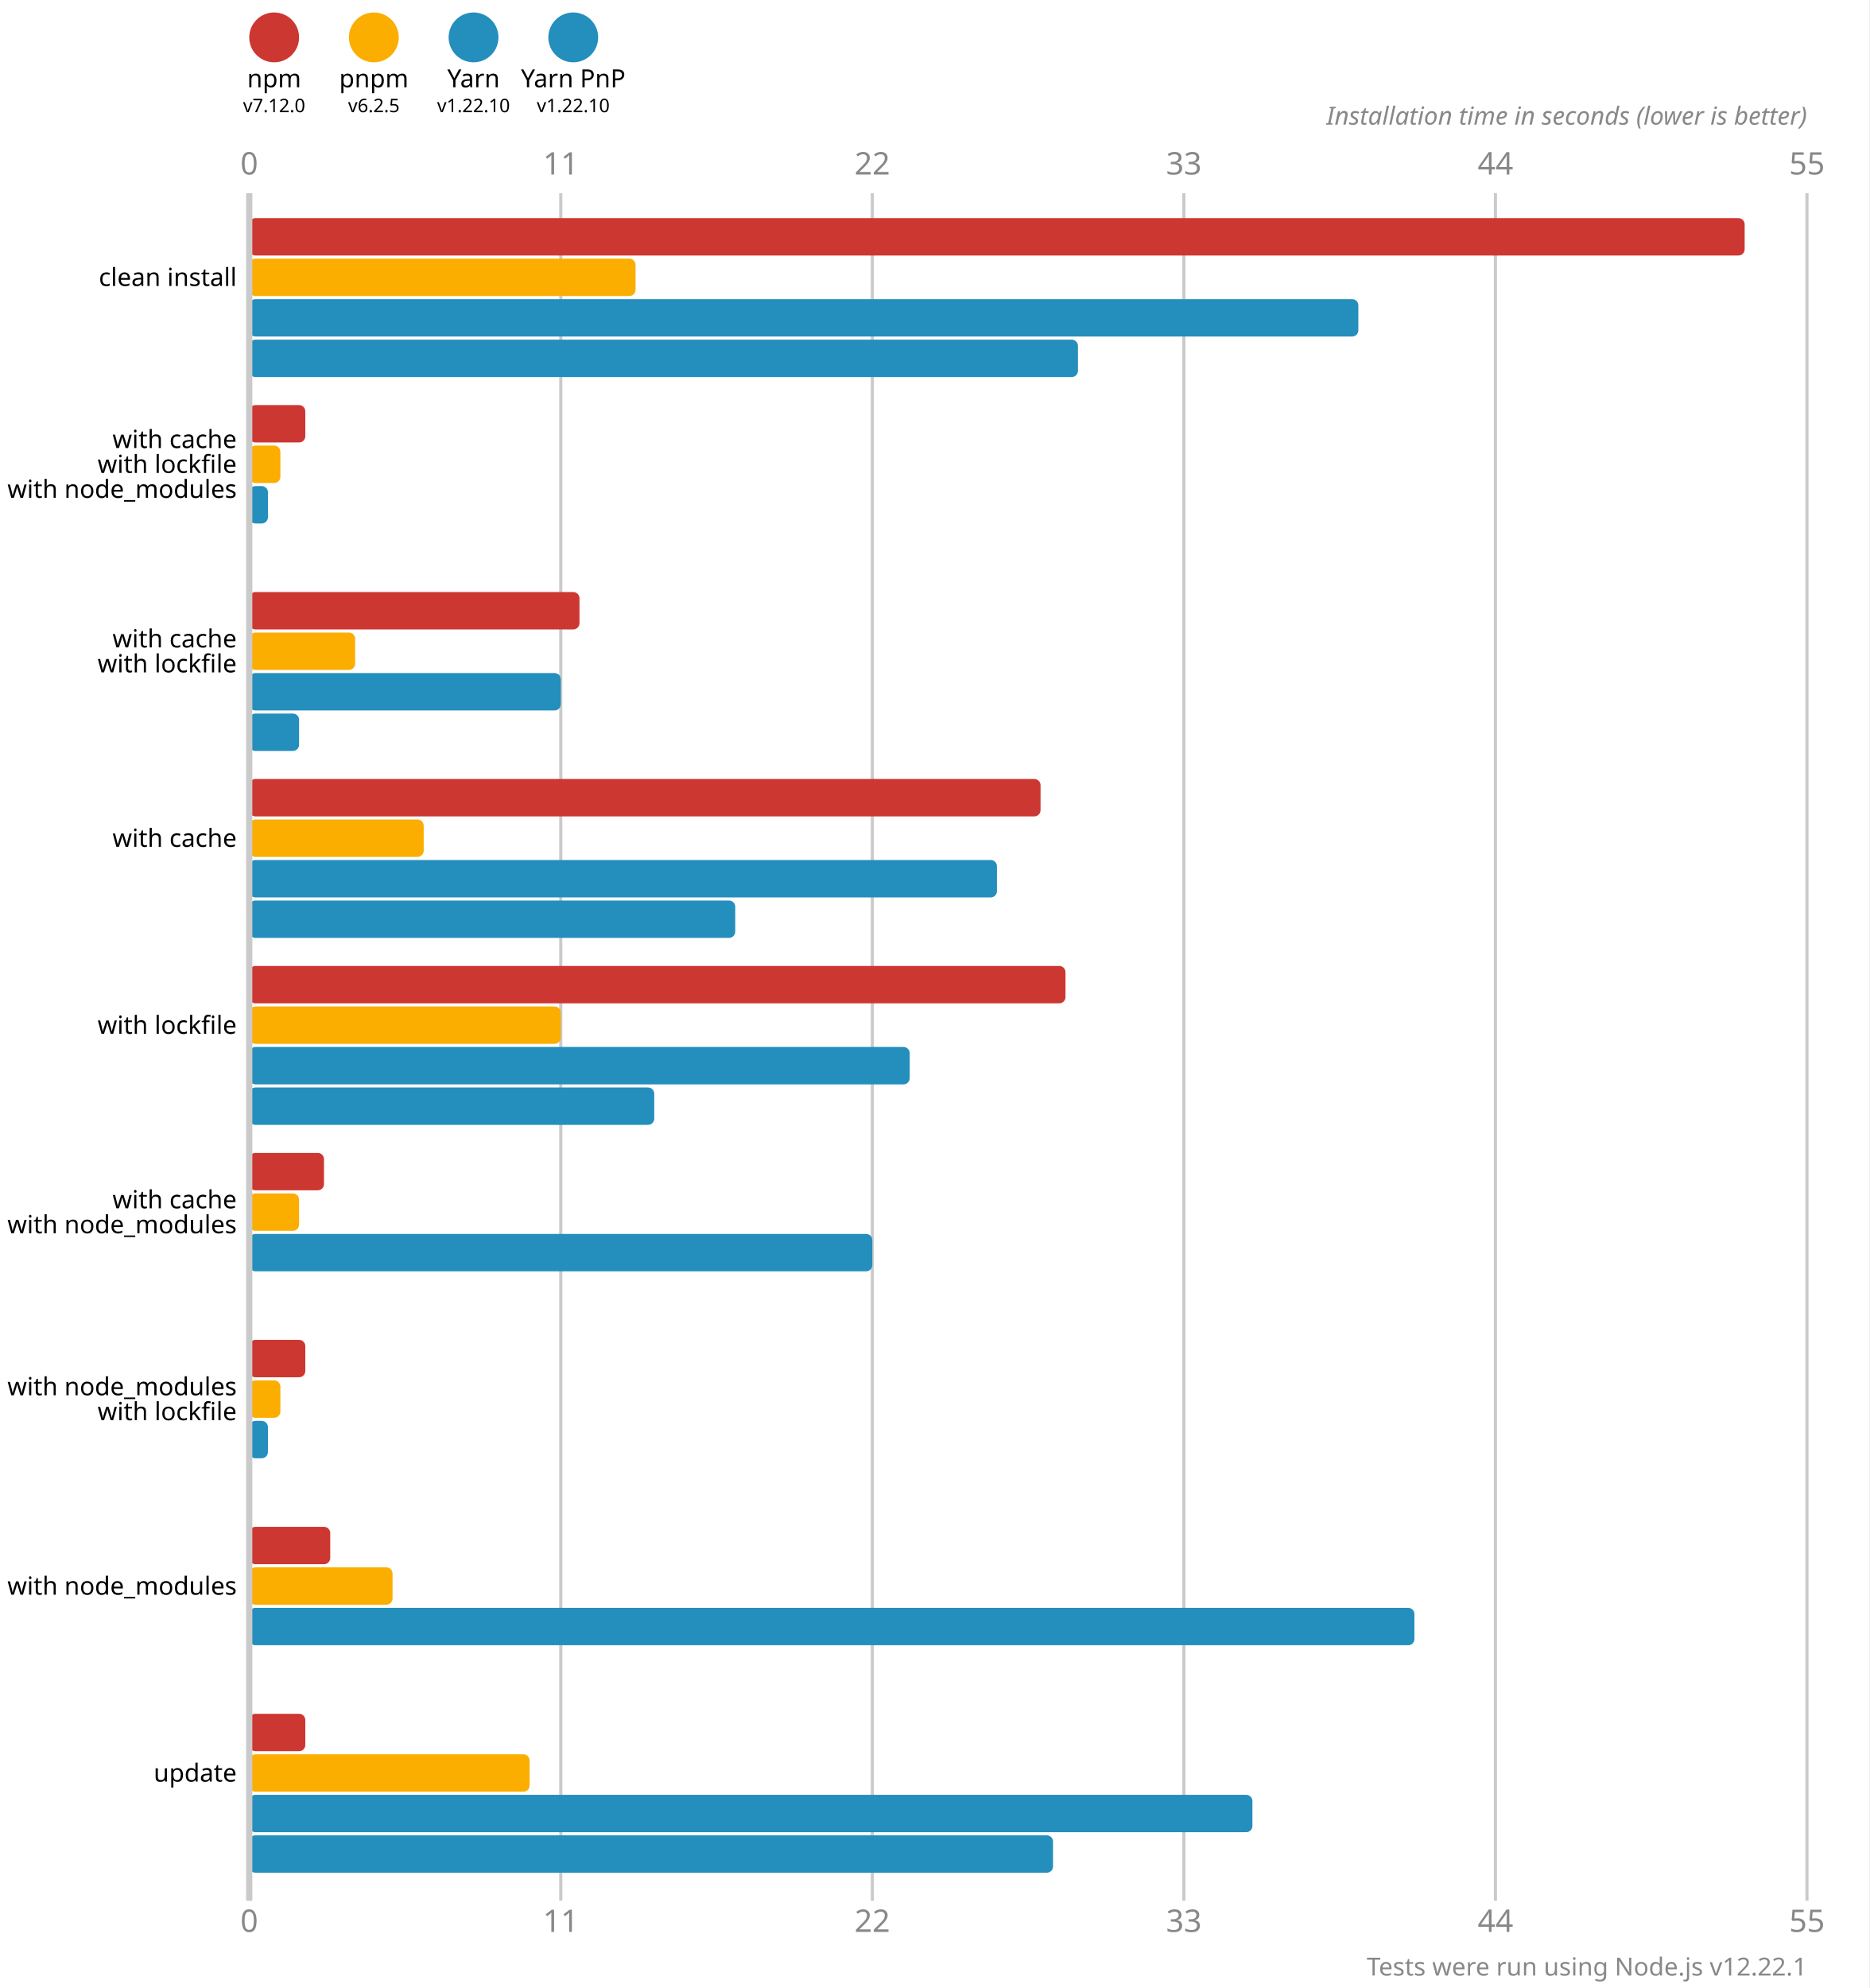
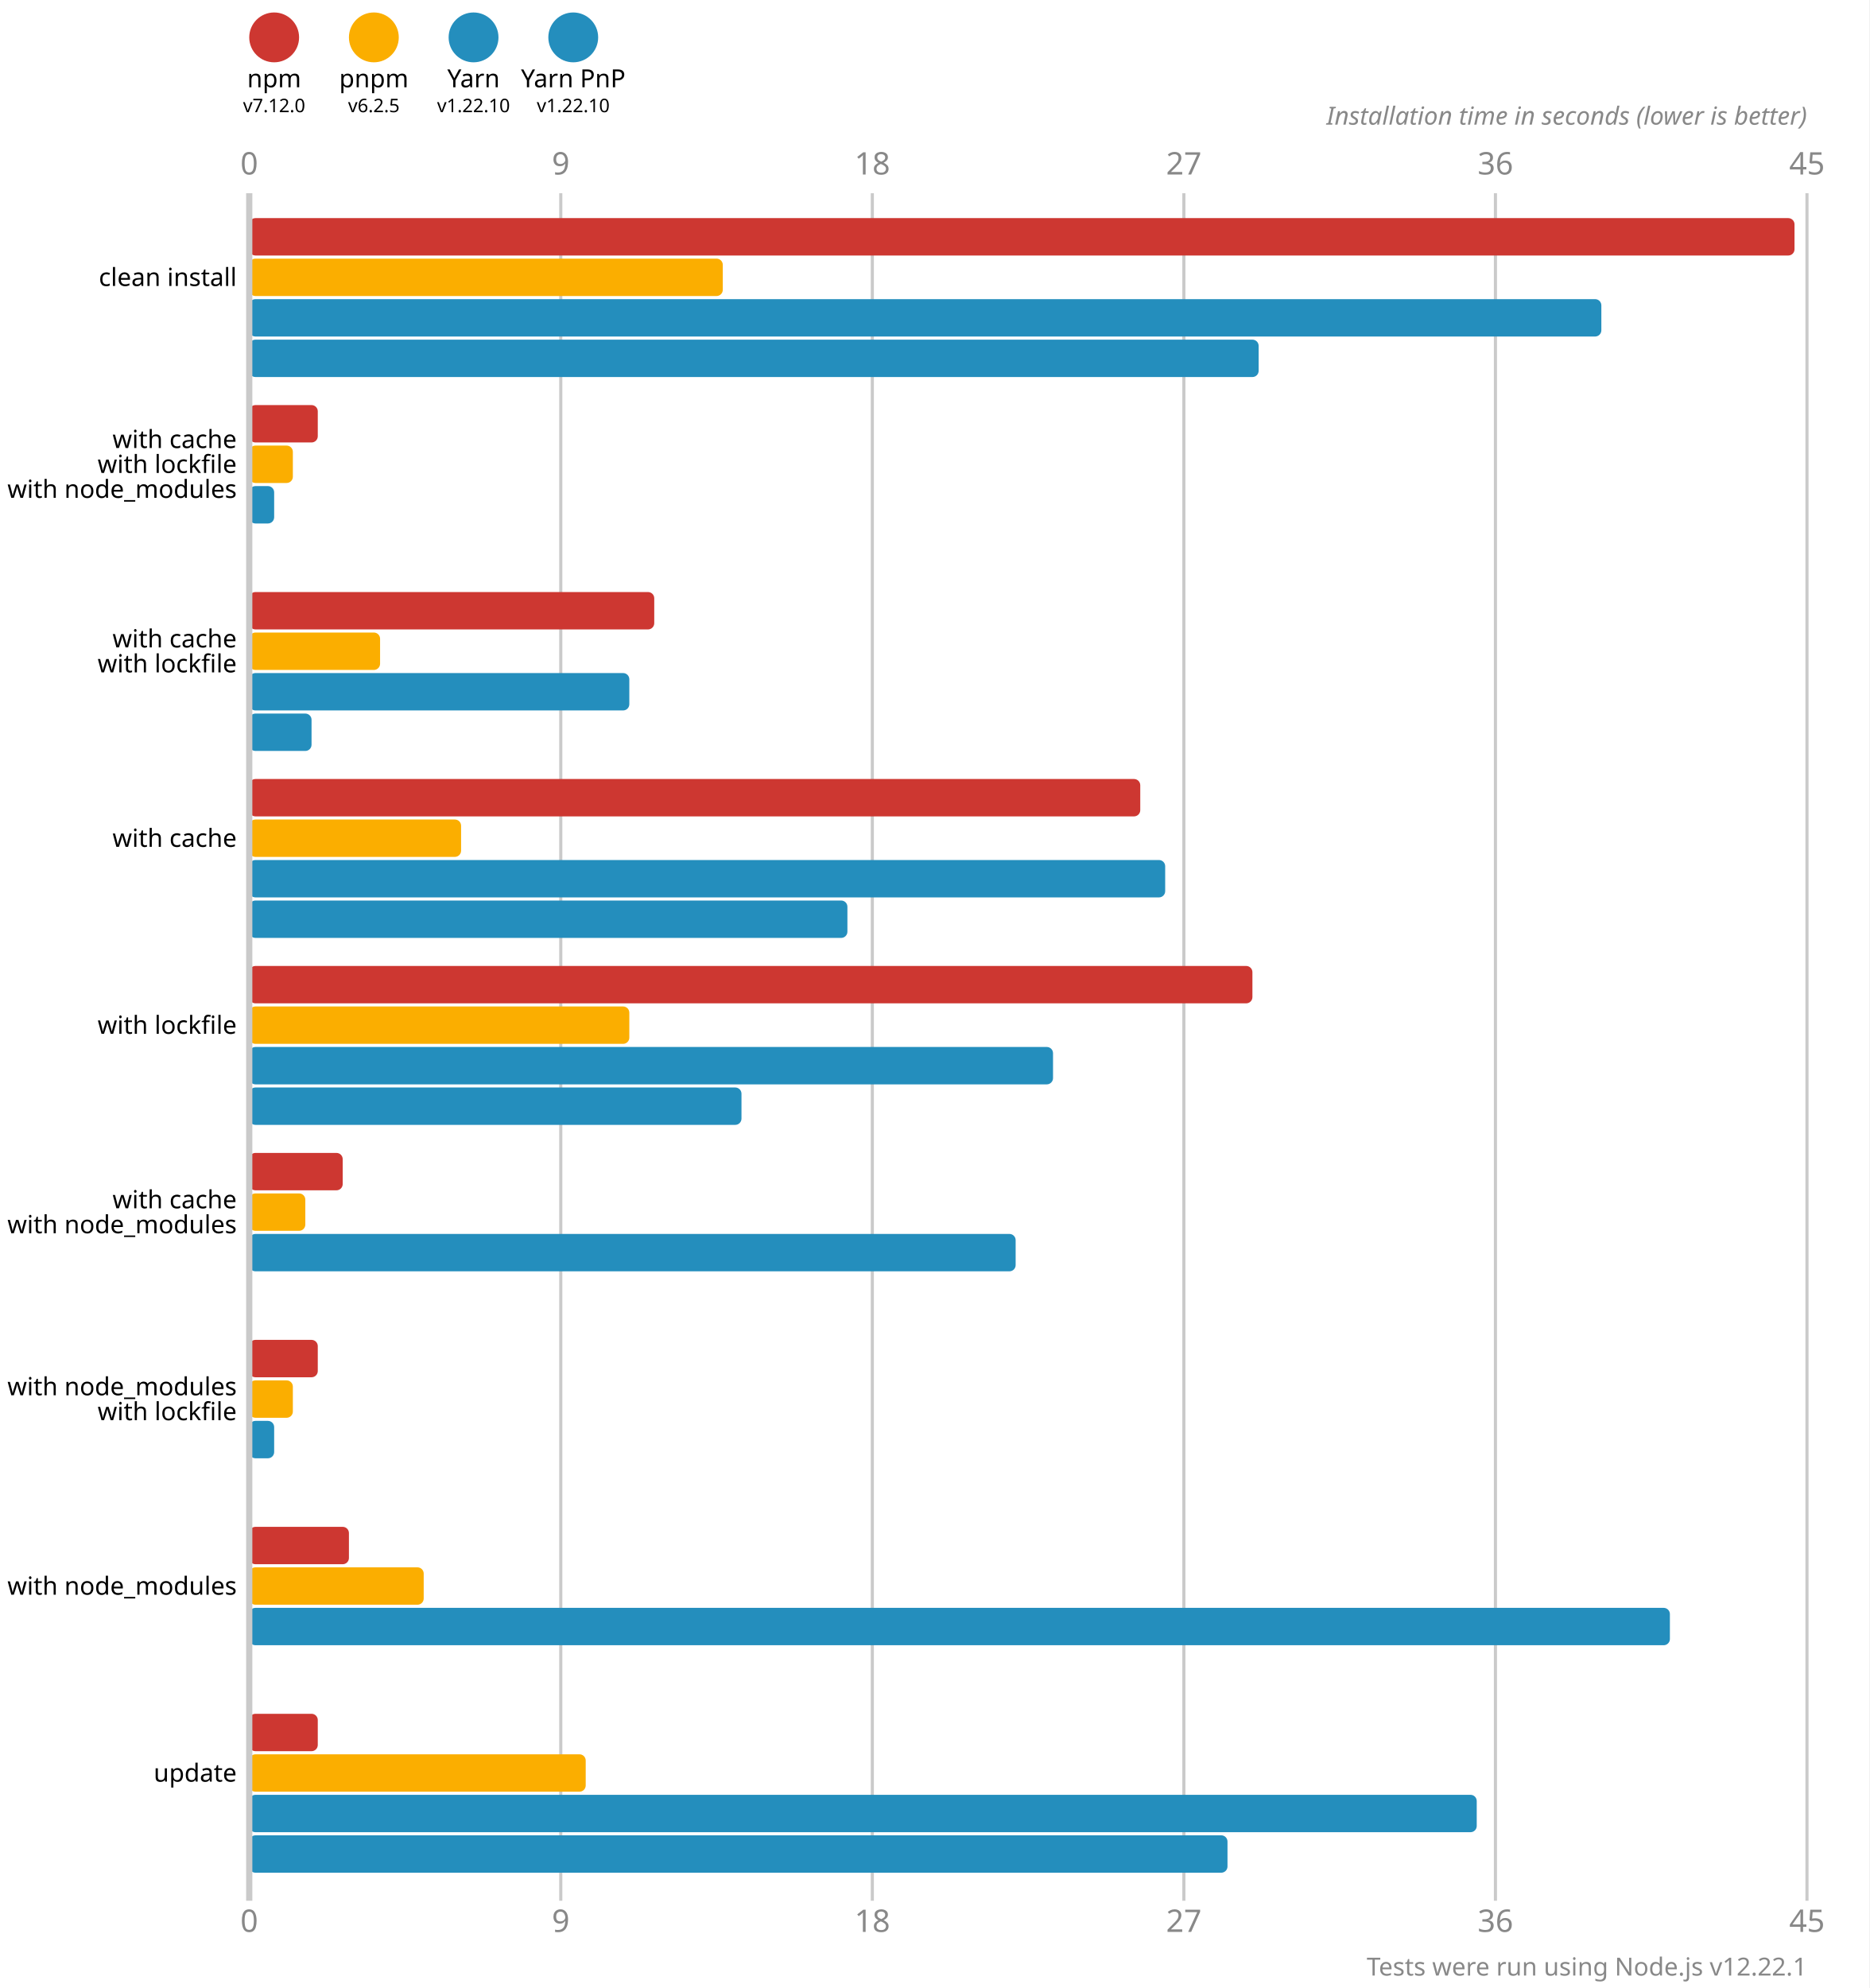
<svg xmlns="http://www.w3.org/2000/svg" version="1.1" viewBox="0 0 300 319">
  <style>
    .font { font-family: sans-serif; }
    .s3 { font-size: 3px; }
    .s4 { font-size: 4px; }
    .s5 { font-size: 5px; }
    .line { stroke: #cacaca; }
    .width { stroke-width: 0.5; }
    .text { fill: #888; }
  </style>
  <rect x="0" y="0" width="300" height="319" fill="#fff" />
  <circle cx="44" cy="6" r="4" fill="#cd3731" />
  <text x="44" y="14" class="font s4" text-anchor="middle">npm</text>
  <text x="44" y="18" class="font s3" text-anchor="middle">v7.12.0</text>
  <circle cx="60" cy="6" r="4" fill="#fbae00" />
  <text x="60" y="14" class="font s4" text-anchor="middle">pnpm</text>
  <text x="60" y="18" class="font s3" text-anchor="middle">v6.2.5</text>
  <circle cx="76" cy="6" r="4" fill="#248ebd" />
  <text x="76" y="14" class="font s4" text-anchor="middle">Yarn</text>
  <text x="76" y="18" class="font s3" text-anchor="middle">v1.22.10</text>
  <circle cx="92" cy="6" r="4" fill="#248ebd" />
  <text x="92" y="14" class="font s4" text-anchor="middle">Yarn PnP</text>
  <text x="92" y="18" class="font s3" text-anchor="middle">v1.22.10</text>
  <text x="40" y="28" class="font s5 text" text-anchor="middle">0</text>
  <text x="40" y="310" class="font s5 text" text-anchor="middle">0</text>
  <line x1="90" y1="31" x2="90" y2="305" class="line width" />
-   <text x="90" y="28" class="font s5 text" text-anchor="middle">11</text>
-   <text x="90" y="310" class="font s5 text" text-anchor="middle">11</text>
+   <text x="90" y="28" class="font s5 text" text-anchor="middle">9</text>
+   <text x="90" y="310" class="font s5 text" text-anchor="middle">9</text>
  <line x1="140" y1="31" x2="140" y2="305" class="line width" />
-   <text x="140" y="28" class="font s5 text" text-anchor="middle">22</text>
-   <text x="140" y="310" class="font s5 text" text-anchor="middle">22</text>
+   <text x="140" y="28" class="font s5 text" text-anchor="middle">18</text>
+   <text x="140" y="310" class="font s5 text" text-anchor="middle">18</text>
  <line x1="190" y1="31" x2="190" y2="305" class="line width" />
-   <text x="190" y="28" class="font s5 text" text-anchor="middle">33</text>
-   <text x="190" y="310" class="font s5 text" text-anchor="middle">33</text>
+   <text x="190" y="28" class="font s5 text" text-anchor="middle">27</text>
+   <text x="190" y="310" class="font s5 text" text-anchor="middle">27</text>
  <line x1="240" y1="31" x2="240" y2="305" class="line width" />
-   <text x="240" y="28" class="font s5 text" text-anchor="middle">44</text>
-   <text x="240" y="310" class="font s5 text" text-anchor="middle">44</text>
+   <text x="240" y="28" class="font s5 text" text-anchor="middle">36</text>
+   <text x="240" y="310" class="font s5 text" text-anchor="middle">36</text>
  <line x1="290" y1="31" x2="290" y2="305" class="line width" />
-   <text x="290" y="28" class="font s5 text" text-anchor="middle">55</text>
-   <text x="290" y="310" class="font s5 text" text-anchor="middle">55</text>
+   <text x="290" y="28" class="font s5 text" text-anchor="middle">45</text>
+   <text x="290" y="310" class="font s5 text" text-anchor="middle">45</text>
  <text x="290" y="20" class="font s4 text" font-style="italic" text-anchor="end">Installation time in seconds (lower is better)</text>
-   <rect x="40" y="35" width="240" height="6" fill="#cd3731" rx="1" ry="1" />
-   <rect x="40" y="41.5" width="62" height="6" fill="#fbae00" rx="1" ry="1" />
-   <rect x="40" y="48" width="178" height="6" fill="#248ebd" rx="1" ry="1" />
-   <rect x="40" y="54.5" width="133" height="6" fill="#248ebd" rx="1" ry="1" />
-   <rect x="40" y="65" width="9" height="6" fill="#cd3731" rx="1" ry="1" />
-   <rect x="40" y="71.5" width="5" height="6" fill="#fbae00" rx="1" ry="1" />
-   <rect x="40" y="78" width="3" height="6" fill="#248ebd" rx="1" ry="1" />
+   <rect x="40" y="35" width="248" height="6" fill="#cd3731" rx="1" ry="1" />
+   <rect x="40" y="41.5" width="76" height="6" fill="#fbae00" rx="1" ry="1" />
+   <rect x="40" y="48" width="217" height="6" fill="#248ebd" rx="1" ry="1" />
+   <rect x="40" y="54.5" width="162" height="6" fill="#248ebd" rx="1" ry="1" />
+   <rect x="40" y="65" width="11" height="6" fill="#cd3731" rx="1" ry="1" />
+   <rect x="40" y="71.5" width="7" height="6" fill="#fbae00" rx="1" ry="1" />
+   <rect x="40" y="78" width="4" height="6" fill="#248ebd" rx="1" ry="1" />
  <rect x="40" y="84.5" width="0" height="6" fill="#248ebd" rx="1" ry="1" />
-   <rect x="40" y="95" width="53" height="6" fill="#cd3731" rx="1" ry="1" />
-   <rect x="40" y="101.5" width="17" height="6" fill="#fbae00" rx="1" ry="1" />
-   <rect x="40" y="108" width="50" height="6" fill="#248ebd" rx="1" ry="1" />
-   <rect x="40" y="114.5" width="8" height="6" fill="#248ebd" rx="1" ry="1" />
-   <rect x="40" y="125" width="127" height="6" fill="#cd3731" rx="1" ry="1" />
-   <rect x="40" y="131.5" width="28" height="6" fill="#fbae00" rx="1" ry="1" />
-   <rect x="40" y="138" width="120" height="6" fill="#248ebd" rx="1" ry="1" />
-   <rect x="40" y="144.5" width="78" height="6" fill="#248ebd" rx="1" ry="1" />
-   <rect x="40" y="155" width="131" height="6" fill="#cd3731" rx="1" ry="1" />
-   <rect x="40" y="161.5" width="50" height="6" fill="#fbae00" rx="1" ry="1" />
-   <rect x="40" y="168" width="106" height="6" fill="#248ebd" rx="1" ry="1" />
-   <rect x="40" y="174.5" width="65" height="6" fill="#248ebd" rx="1" ry="1" />
-   <rect x="40" y="185" width="12" height="6" fill="#cd3731" rx="1" ry="1" />
-   <rect x="40" y="191.5" width="8" height="6" fill="#fbae00" rx="1" ry="1" />
-   <rect x="40" y="198" width="100" height="6" fill="#248ebd" rx="1" ry="1" />
+   <rect x="40" y="95" width="65" height="6" fill="#cd3731" rx="1" ry="1" />
+   <rect x="40" y="101.5" width="21" height="6" fill="#fbae00" rx="1" ry="1" />
+   <rect x="40" y="108" width="61" height="6" fill="#248ebd" rx="1" ry="1" />
+   <rect x="40" y="114.5" width="10" height="6" fill="#248ebd" rx="1" ry="1" />
+   <rect x="40" y="125" width="143" height="6" fill="#cd3731" rx="1" ry="1" />
+   <rect x="40" y="131.5" width="34" height="6" fill="#fbae00" rx="1" ry="1" />
+   <rect x="40" y="138" width="147" height="6" fill="#248ebd" rx="1" ry="1" />
+   <rect x="40" y="144.5" width="96" height="6" fill="#248ebd" rx="1" ry="1" />
+   <rect x="40" y="155" width="161" height="6" fill="#cd3731" rx="1" ry="1" />
+   <rect x="40" y="161.5" width="61" height="6" fill="#fbae00" rx="1" ry="1" />
+   <rect x="40" y="168" width="129" height="6" fill="#248ebd" rx="1" ry="1" />
+   <rect x="40" y="174.5" width="79" height="6" fill="#248ebd" rx="1" ry="1" />
+   <rect x="40" y="185" width="15" height="6" fill="#cd3731" rx="1" ry="1" />
+   <rect x="40" y="191.5" width="9" height="6" fill="#fbae00" rx="1" ry="1" />
+   <rect x="40" y="198" width="123" height="6" fill="#248ebd" rx="1" ry="1" />
  <rect x="40" y="204.5" width="0" height="6" fill="#248ebd" rx="1" ry="1" />
-   <rect x="40" y="215" width="9" height="6" fill="#cd3731" rx="1" ry="1" />
-   <rect x="40" y="221.5" width="5" height="6" fill="#fbae00" rx="1" ry="1" />
-   <rect x="40" y="228" width="3" height="6" fill="#248ebd" rx="1" ry="1" />
+   <rect x="40" y="215" width="11" height="6" fill="#cd3731" rx="1" ry="1" />
+   <rect x="40" y="221.5" width="7" height="6" fill="#fbae00" rx="1" ry="1" />
+   <rect x="40" y="228" width="4" height="6" fill="#248ebd" rx="1" ry="1" />
  <rect x="40" y="234.5" width="0" height="6" fill="#248ebd" rx="1" ry="1" />
-   <rect x="40" y="245" width="13" height="6" fill="#cd3731" rx="1" ry="1" />
-   <rect x="40" y="251.5" width="23" height="6" fill="#fbae00" rx="1" ry="1" />
-   <rect x="40" y="258" width="187" height="6" fill="#248ebd" rx="1" ry="1" />
+   <rect x="40" y="245" width="16" height="6" fill="#cd3731" rx="1" ry="1" />
+   <rect x="40" y="251.5" width="28" height="6" fill="#fbae00" rx="1" ry="1" />
+   <rect x="40" y="258" width="228" height="6" fill="#248ebd" rx="1" ry="1" />
  <rect x="40" y="264.5" width="0" height="6" fill="#248ebd" rx="1" ry="1" />
-   <rect x="40" y="275" width="9" height="6" fill="#cd3731" rx="1" ry="1" />
-   <rect x="40" y="281.5" width="45" height="6" fill="#fbae00" rx="1" ry="1" />
-   <rect x="40" y="288" width="161" height="6" fill="#248ebd" rx="1" ry="1" />
-   <rect x="40" y="294.5" width="129" height="6" fill="#248ebd" rx="1" ry="1" />
+   <rect x="40" y="275" width="11" height="6" fill="#cd3731" rx="1" ry="1" />
+   <rect x="40" y="281.5" width="54" height="6" fill="#fbae00" rx="1" ry="1" />
+   <rect x="40" y="288" width="197" height="6" fill="#248ebd" rx="1" ry="1" />
+   <rect x="40" y="294.5" width="157" height="6" fill="#248ebd" rx="1" ry="1" />
  <line x1="40" y1="31" x2="40" y2="305" class="line" />
  <text x="38" y="44.5" class="font s4" dominant-baseline="middle" text-anchor="end">clean install</text>
  <text x="38" y="70.5" class="font s4" dominant-baseline="middle" text-anchor="end">with cache</text>
  <text x="38" y="74.5" class="font s4" dominant-baseline="middle" text-anchor="end">with lockfile</text>
  <text x="38" y="78.5" class="font s4" dominant-baseline="middle" text-anchor="end">with node_modules</text>
  <text x="38" y="102.5" class="font s4" dominant-baseline="middle" text-anchor="end">with cache</text>
  <text x="38" y="106.5" class="font s4" dominant-baseline="middle" text-anchor="end">with lockfile</text>
  <text x="38" y="134.5" class="font s4" dominant-baseline="middle" text-anchor="end">with cache</text>
  <text x="38" y="164.5" class="font s4" dominant-baseline="middle" text-anchor="end">with lockfile</text>
  <text x="38" y="192.5" class="font s4" dominant-baseline="middle" text-anchor="end">with cache</text>
  <text x="38" y="196.5" class="font s4" dominant-baseline="middle" text-anchor="end">with node_modules</text>
  <text x="38" y="222.5" class="font s4" dominant-baseline="middle" text-anchor="end">with node_modules</text>
  <text x="38" y="226.5" class="font s4" dominant-baseline="middle" text-anchor="end">with lockfile</text>
  <text x="38" y="254.5" class="font s4" dominant-baseline="middle" text-anchor="end">with node_modules</text>
  <text x="38" y="284.5" class="font s4" dominant-baseline="middle" text-anchor="end">update</text>
  <text x="290" y="317" class="font s4 text" text-anchor="end">Tests were run using Node.js v12.22.1</text>
</svg>
